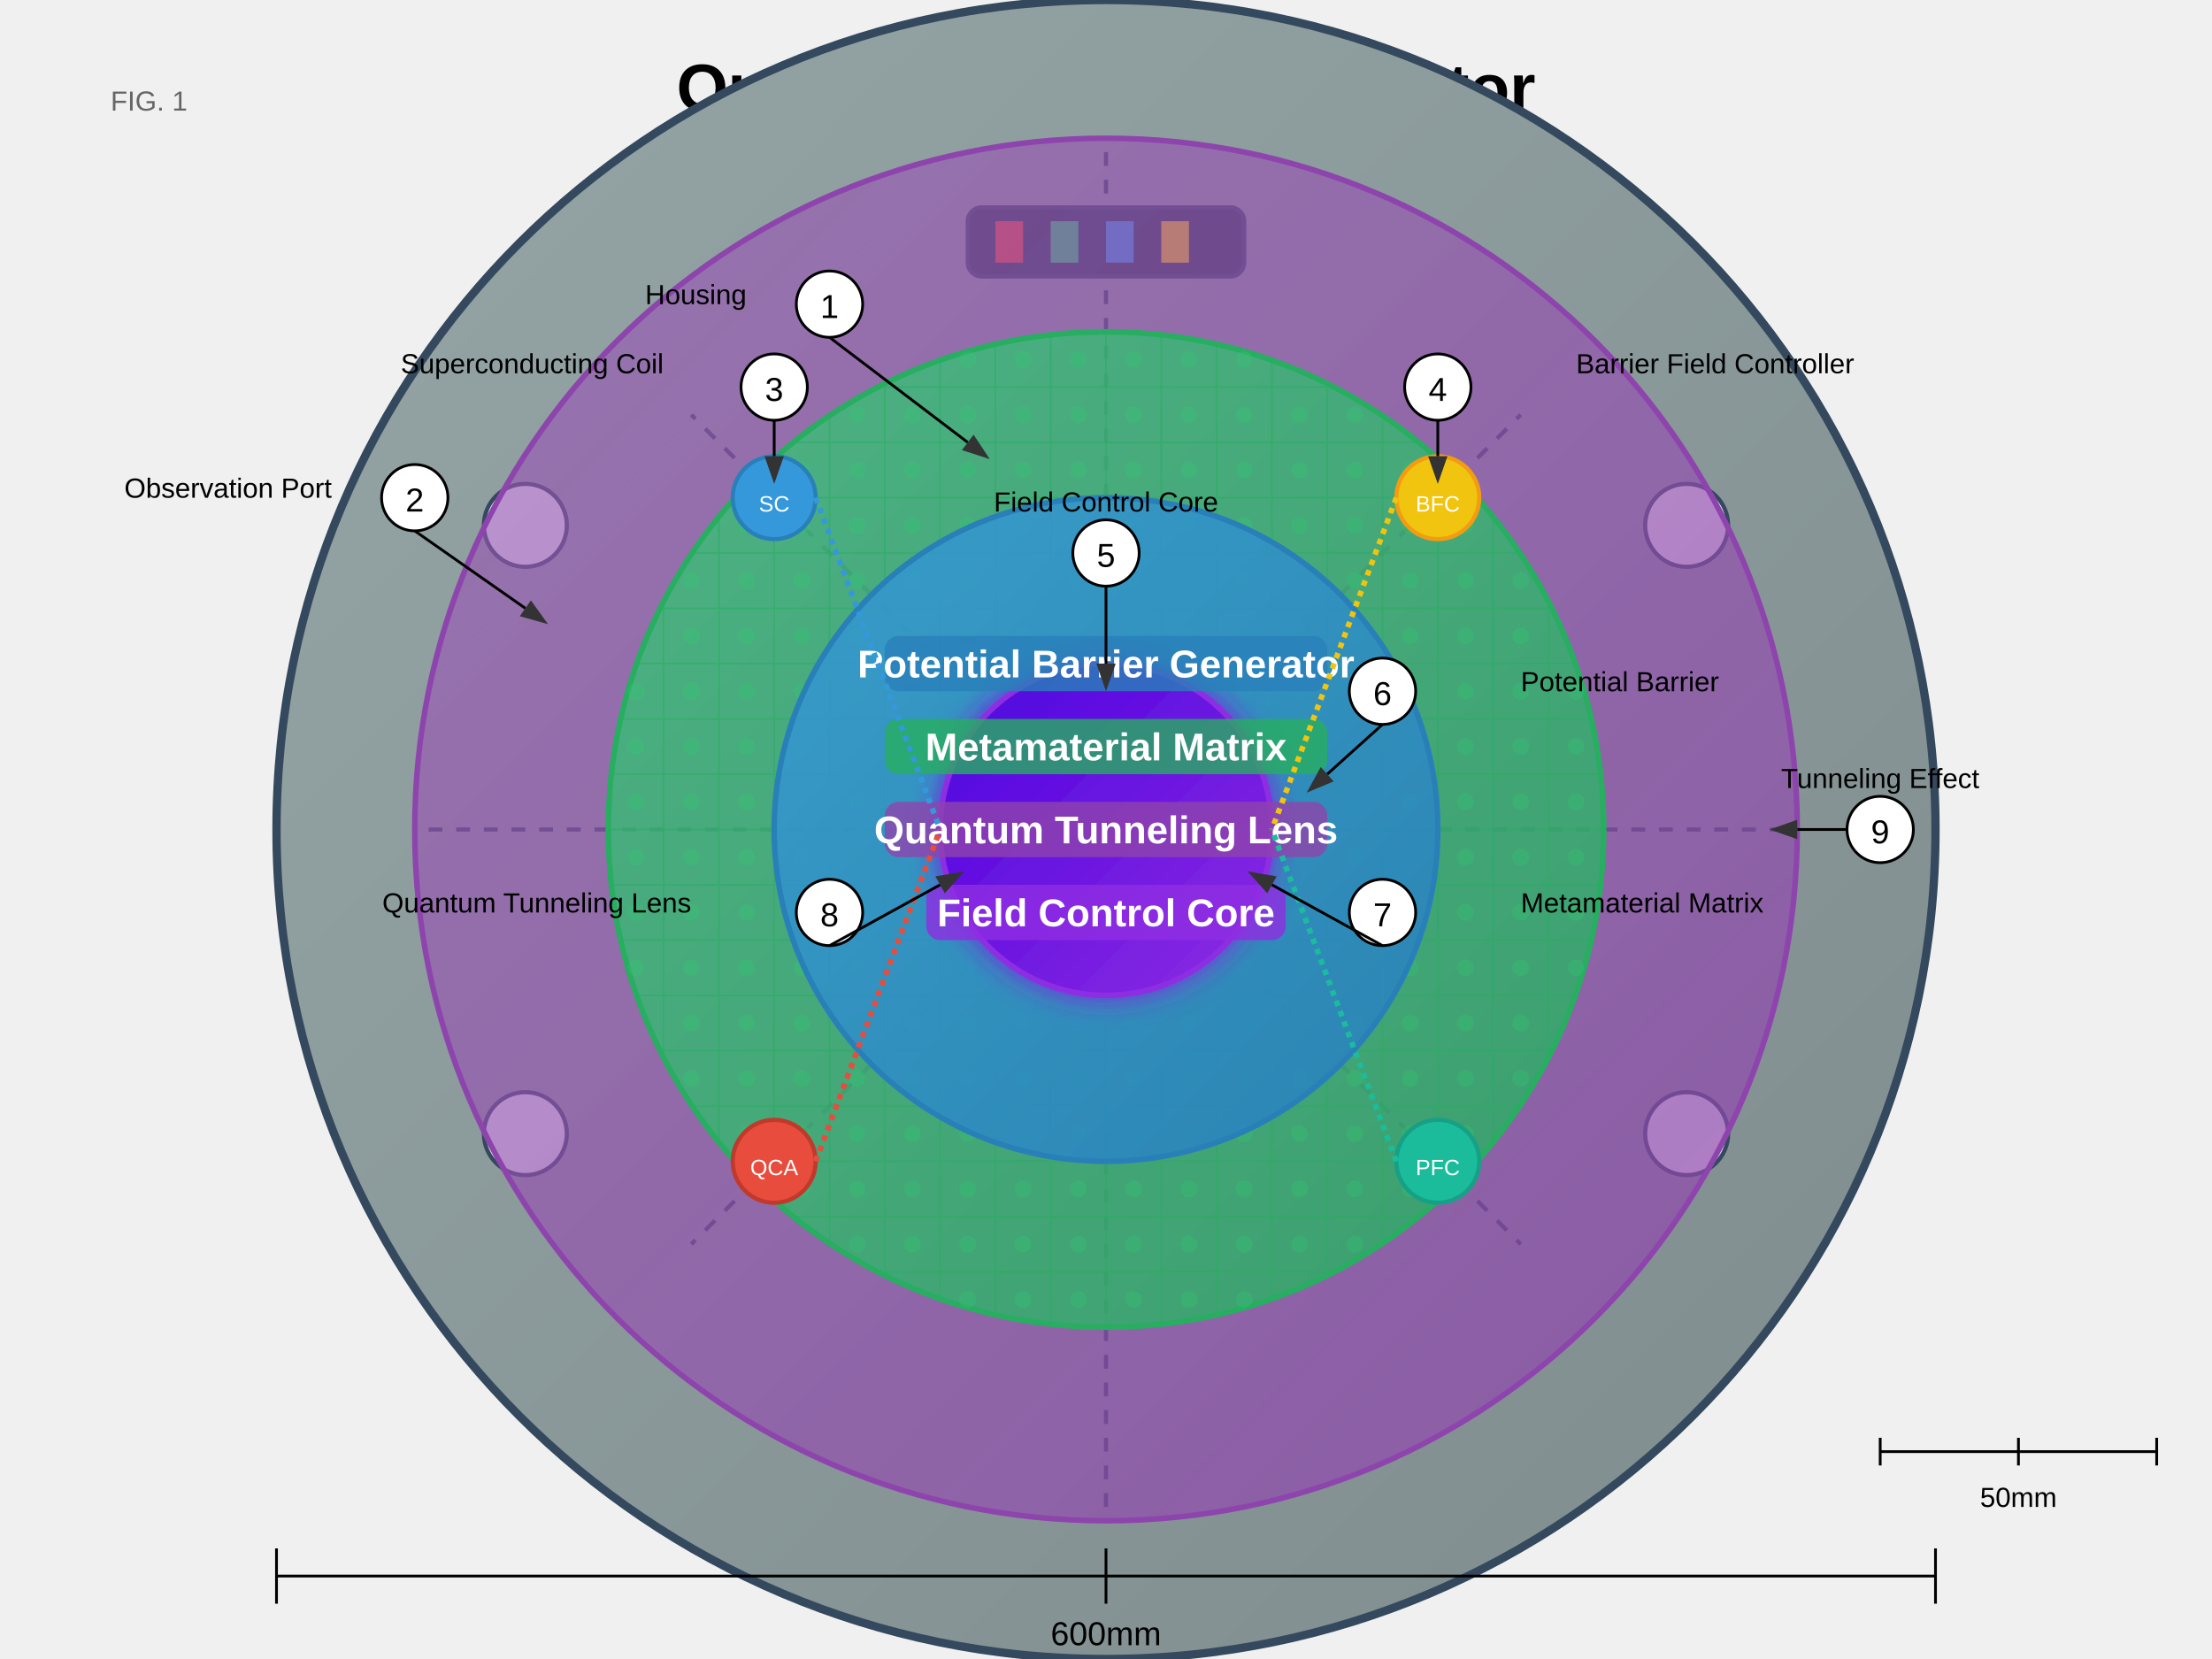
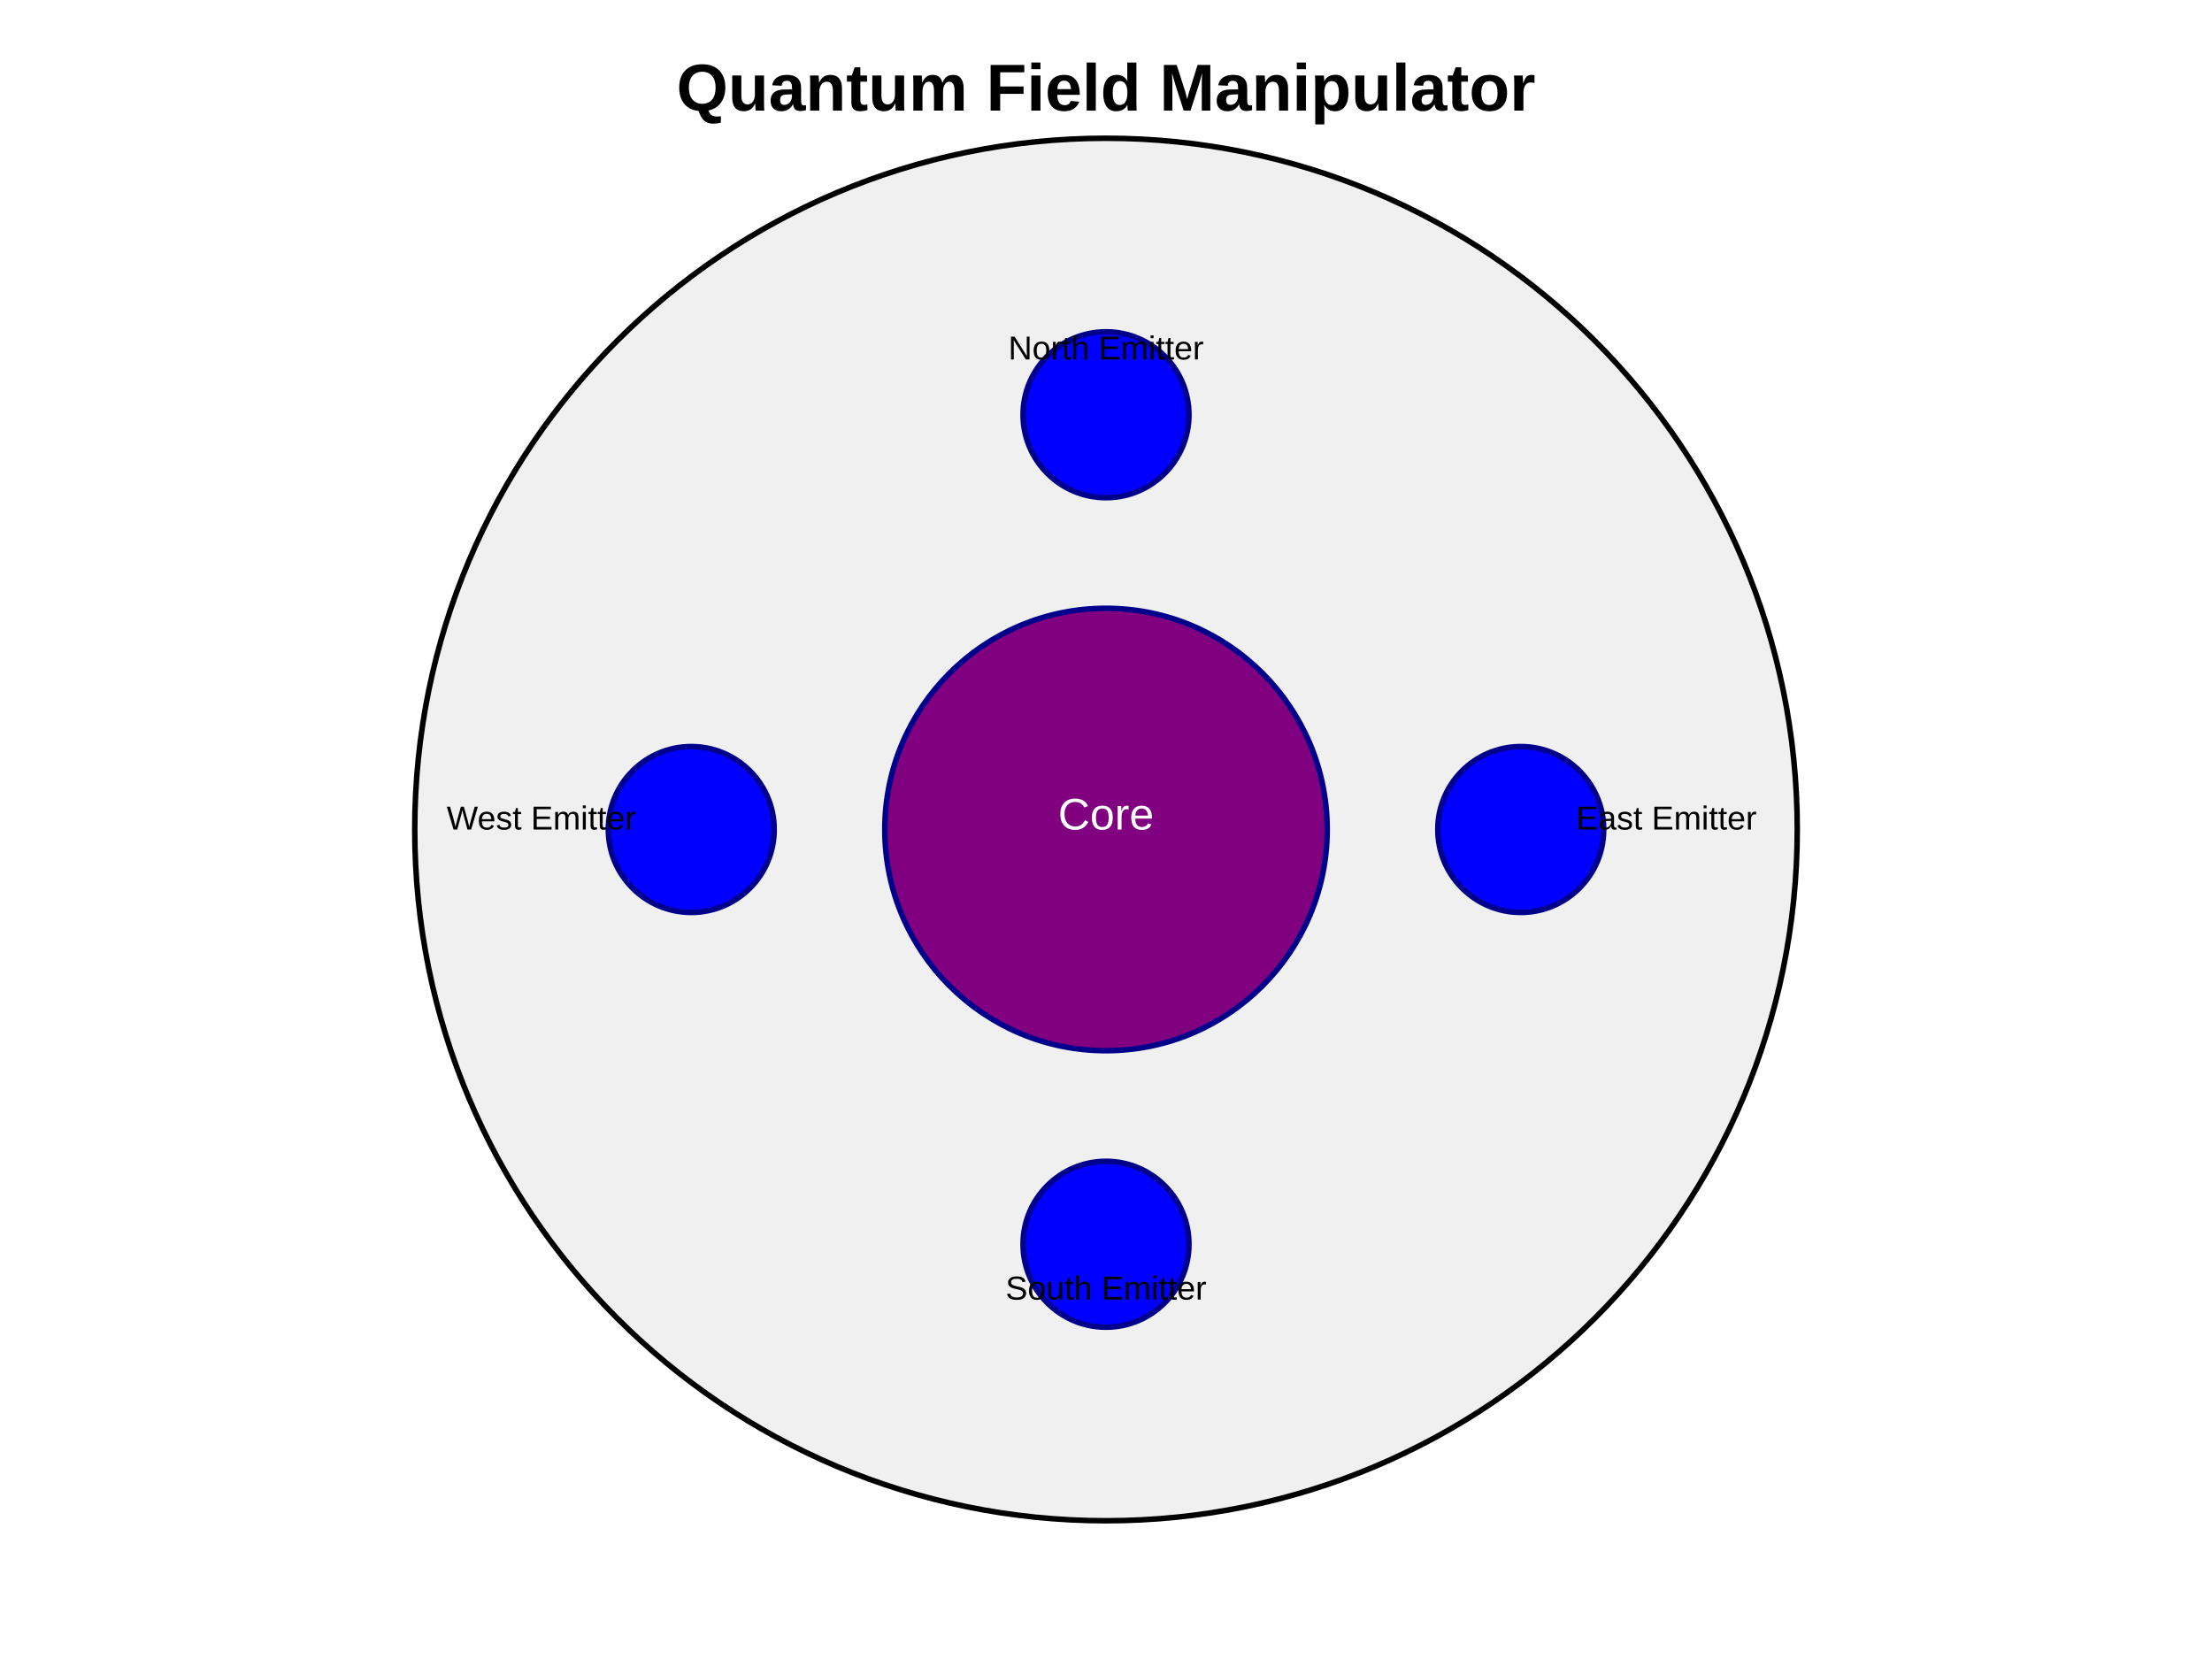
<svg xmlns="http://www.w3.org/2000/svg" viewBox="0 0 800 600" width="800" height="600">
-   <defs>
-     <linearGradient id="coreGradient" x1="0%" y1="0%" x2="100%" y2="100%">
-       <stop offset="0%" style="stop-color:#4a00e0;stop-opacity:1" />
-       <stop offset="100%" style="stop-color:#8e2de2;stop-opacity:1" />
-     </linearGradient>
-     <linearGradient id="barrierGradient" x1="0%" y1="0%" x2="100%" y2="100%">
-       <stop offset="0%" style="stop-color:#3498db;stop-opacity:0.8" />
-       <stop offset="100%" style="stop-color:#2980b9;stop-opacity:0.9" />
-     </linearGradient>
-     <linearGradient id="metamaterialGradient" x1="0%" y1="0%" x2="100%" y2="100%">
-       <stop offset="0%" style="stop-color:#2ecc71;stop-opacity:0.7" />
-       <stop offset="100%" style="stop-color:#27ae60;stop-opacity:0.8" />
-     </linearGradient>
-     <linearGradient id="lensGradient" x1="0%" y1="0%" x2="100%" y2="100%">
-       <stop offset="0%" style="stop-color:#9b59b6;stop-opacity:0.6" />
-       <stop offset="100%" style="stop-color:#8e44ad;stop-opacity:0.7" />
-     </linearGradient>
-     <linearGradient id="housingGradient" x1="0%" y1="0%" x2="100%" y2="100%">
-       <stop offset="0%" style="stop-color:#95a5a6;stop-opacity:1" />
-       <stop offset="100%" style="stop-color:#7f8c8d;stop-opacity:1" />
-     </linearGradient>
-     <pattern id="metamaterialPattern" x="0" y="0" width="20" height="20" patternUnits="userSpaceOnUse">
-       <rect x="0" y="0" width="20" height="20" fill="none" stroke="#27ae60" stroke-width="0.5" />
-       <circle cx="10" cy="10" r="3" fill="#2ecc71" opacity="0.5" />
-     </pattern>
-     <filter id="glow" x="-20%" y="-20%" width="140%" height="140%">
-       <feGaussianBlur stdDeviation="5" result="blur" />
-       <feComposite in="SourceGraphic" in2="blur" operator="over" />
-     </filter>
-   </defs>
+   <rect width="800" height="600" fill="white" />
  <text x="400" y="40" font-family="Arial" font-size="24" font-weight="bold" text-anchor="middle">Quantum Field Manipulator</text>
-   <text x="400" y="70" font-family="Arial" font-size="16" text-anchor="middle">Top Cross-Section View (Patent Illustration)</text>
-   <circle cx="400" cy="300" r="300" fill="url(#housingGradient)" stroke="#34495e" stroke-width="3" />
-   <line x1="400" y1="300" x2="400" y2="50" stroke="#34495e" stroke-width="1.5" stroke-dasharray="5,5" />
-   <line x1="400" y1="300" x2="400" y2="550" stroke="#34495e" stroke-width="1.5" stroke-dasharray="5,5" />
-   <line x1="400" y1="300" x2="150" y2="300" stroke="#34495e" stroke-width="1.5" stroke-dasharray="5,5" />
-   <line x1="400" y1="300" x2="650" y2="300" stroke="#34495e" stroke-width="1.5" stroke-dasharray="5,5" />
-   <line x1="400" y1="300" x2="250" y2="150" stroke="#34495e" stroke-width="1.5" stroke-dasharray="5,5" />
-   <line x1="400" y1="300" x2="550" y2="150" stroke="#34495e" stroke-width="1.5" stroke-dasharray="5,5" />
-   <line x1="400" y1="300" x2="250" y2="450" stroke="#34495e" stroke-width="1.5" stroke-dasharray="5,5" />
-   <line x1="400" y1="300" x2="550" y2="450" stroke="#34495e" stroke-width="1.5" stroke-dasharray="5,5" />
-   <circle cx="190" cy="190" r="15" fill="#ecf0f1" stroke="#34495e" stroke-width="1.5" />
-   <circle cx="610" cy="190" r="15" fill="#ecf0f1" stroke="#34495e" stroke-width="1.5" />
-   <circle cx="190" cy="410" r="15" fill="#ecf0f1" stroke="#34495e" stroke-width="1.5" />
-   <circle cx="610" cy="410" r="15" fill="#ecf0f1" stroke="#34495e" stroke-width="1.5" />
-   <rect x="350" y="75" width="100" height="25" rx="5" ry="5" fill="#2c3e50" stroke="#34495e" stroke-width="1.5" />
-   <rect x="360" y="80" width="10" height="15" fill="#e74c3c" />
-   <rect x="380" y="80" width="10" height="15" fill="#2ecc71" />
-   <rect x="400" y="80" width="10" height="15" fill="#3498db" />
-   <rect x="420" y="80" width="10" height="15" fill="#f1c40f" />
-   <circle cx="400" cy="300" r="250" fill="url(#lensGradient)" stroke="#8e44ad" stroke-width="2" />
-   <circle cx="400" cy="300" r="180" fill="url(#metamaterialGradient)" stroke="#27ae60" stroke-width="2" />
-   <circle cx="400" cy="300" r="180" fill="url(#metamaterialPattern)" stroke="#27ae60" stroke-width="0" fill-opacity="0.6" />
-   <circle cx="400" cy="300" r="120" fill="url(#barrierGradient)" stroke="#2980b9" stroke-width="2" />
-   <circle cx="400" cy="300" r="60" fill="url(#coreGradient)" stroke="#8e2de2" stroke-width="2" filter="url(#glow)" />
-   <rect x="320" y="290" width="160" height="20" fill="#8e44ad" fill-opacity="0.8" rx="5" ry="5" />
-   <text x="400" y="305" font-family="Arial" font-size="14" text-anchor="middle" fill="#ffffff" font-weight="bold">Quantum Tunneling Lens</text>
-   <rect x="320" y="260" width="160" height="20" fill="#27ae60" fill-opacity="0.8" rx="5" ry="5" />
-   <text x="400" y="275" font-family="Arial" font-size="14" text-anchor="middle" fill="#ffffff" font-weight="bold">Metamaterial Matrix</text>
-   <rect x="320" y="230" width="160" height="20" fill="#2980b9" fill-opacity="0.8" rx="5" ry="5" />
-   <text x="400" y="245" font-family="Arial" font-size="14" text-anchor="middle" fill="#ffffff" font-weight="bold">Potential Barrier Generator</text>
-   <rect x="335" y="320" width="130" height="20" fill="#8e2de2" fill-opacity="0.8" rx="5" ry="5" />
-   <text x="400" y="335" font-family="Arial" font-size="14" text-anchor="middle" fill="#ffffff" font-weight="bold">Field Control Core</text>
-   <circle cx="280" cy="180" r="15" fill="#3498db" stroke="#2980b9" stroke-width="1.5" />
-   <text x="280" y="185" font-family="Arial" font-size="8" text-anchor="middle" fill="#ffffff">SC</text>
-   <circle cx="280" cy="420" r="15" fill="#e74c3c" stroke="#c0392b" stroke-width="1.5" />
-   <text x="280" y="425" font-family="Arial" font-size="8" text-anchor="middle" fill="#ffffff">QCA</text>
-   <circle cx="520" cy="180" r="15" fill="#f1c40f" stroke="#f39c12" stroke-width="1.5" />
-   <text x="520" y="185" font-family="Arial" font-size="8" text-anchor="middle" fill="#ffffff">BFC</text>
-   <circle cx="520" cy="420" r="15" fill="#1abc9c" stroke="#16a085" stroke-width="1.5" />
-   <text x="520" y="425" font-family="Arial" font-size="8" text-anchor="middle" fill="#ffffff">PFC</text>
-   <line x1="295" y1="180" x2="340" y2="300" stroke="#3498db" stroke-width="2" stroke-dasharray="2,2" />
-   <line x1="295" y1="420" x2="340" y2="300" stroke="#e74c3c" stroke-width="2" stroke-dasharray="2,2" />
-   <line x1="505" y1="180" x2="460" y2="300" stroke="#f1c40f" stroke-width="2" stroke-dasharray="2,2" />
-   <line x1="505" y1="420" x2="460" y2="300" stroke="#1abc9c" stroke-width="2" stroke-dasharray="2,2" />
-   <path d="M650,300 Q675,300 700,300" stroke="#9b59b6" stroke-width="15" fill="none" stroke-linecap="round" filter="url(#glow)" />
-   <path d="M150,300 Q125,300 100,300" stroke="#9b59b6" stroke-width="15" fill="none" stroke-linecap="round" filter="url(#glow)" />
-   <path d="M400,150 Q400,125 400,100" stroke="#9b59b6" stroke-width="15" fill="none" stroke-linecap="round" filter="url(#glow)" />
-   <path d="M400,450 Q400,475 400,500" stroke="#9b59b6" stroke-width="15" fill="none" stroke-linecap="round" filter="url(#glow)" />
-   <line x1="400" y1="560" x2="400" y2="580" stroke="#000" stroke-width="1" />
-   <line x1="100" y1="570" x2="700" y2="570" stroke="#000" stroke-width="1" />
-   <line x1="100" y1="560" x2="100" y2="580" stroke="#000" stroke-width="1" />
-   <line x1="700" y1="560" x2="700" y2="580" stroke="#000" stroke-width="1" />
-   <text x="400" y="595" font-family="Arial" font-size="12" text-anchor="middle">600mm</text>
-   <defs>
-     <marker id="arrowhead" markerWidth="10" markerHeight="7" refX="0" refY="3.5" orient="auto">
-       <polygon points="0 0, 10 3.5, 0 7" fill="#333" />
-     </marker>
-   </defs>
-   <circle cx="300" cy="110" r="12" fill="#fff" stroke="#000" stroke-width="1" />
-   <text x="300" y="115" font-family="Arial" font-size="12" text-anchor="middle">1</text>
-   <line x1="300" y1="122" x2="350" y2="160" stroke="#000" stroke-width="1" marker-end="url(#arrowhead)" />
-   <text x="270" y="110" font-family="Arial" font-size="10" text-anchor="end">Housing</text>
-   <circle cx="150" cy="180" r="12" fill="#fff" stroke="#000" stroke-width="1" />
-   <text x="150" y="185" font-family="Arial" font-size="12" text-anchor="middle">2</text>
-   <line x1="150" y1="192" x2="190" y2="220" stroke="#000" stroke-width="1" marker-end="url(#arrowhead)" />
-   <text x="120" y="180" font-family="Arial" font-size="10" text-anchor="end">Observation Port</text>
-   <circle cx="280" cy="140" r="12" fill="#fff" stroke="#000" stroke-width="1" />
-   <text x="280" y="145" font-family="Arial" font-size="12" text-anchor="middle">3</text>
-   <line x1="280" y1="152" x2="280" y2="165" stroke="#000" stroke-width="1" marker-end="url(#arrowhead)" />
-   <text x="240" y="135" font-family="Arial" font-size="10" text-anchor="end">Superconducting Coil</text>
-   <circle cx="520" cy="140" r="12" fill="#fff" stroke="#000" stroke-width="1" />
-   <text x="520" y="145" font-family="Arial" font-size="12" text-anchor="middle">4</text>
-   <line x1="520" y1="152" x2="520" y2="165" stroke="#000" stroke-width="1" marker-end="url(#arrowhead)" />
-   <text x="570" y="135" font-family="Arial" font-size="10" text-anchor="start">Barrier Field Controller</text>
-   <circle cx="400" cy="200" r="12" fill="#fff" stroke="#000" stroke-width="1" />
-   <text x="400" y="205" font-family="Arial" font-size="12" text-anchor="middle">5</text>
-   <line x1="400" y1="212" x2="400" y2="240" stroke="#000" stroke-width="1" marker-end="url(#arrowhead)" />
-   <text x="400" y="185" font-family="Arial" font-size="10" text-anchor="middle">Field Control Core</text>
-   <circle cx="500" cy="250" r="12" fill="#fff" stroke="#000" stroke-width="1" />
-   <text x="500" y="255" font-family="Arial" font-size="12" text-anchor="middle">6</text>
-   <line x1="500" y1="262" x2="480" y2="280" stroke="#000" stroke-width="1" marker-end="url(#arrowhead)" />
-   <text x="550" y="250" font-family="Arial" font-size="10" text-anchor="start">Potential Barrier</text>
-   <circle cx="500" cy="330" r="12" fill="#fff" stroke="#000" stroke-width="1" />
-   <text x="500" y="335" font-family="Arial" font-size="12" text-anchor="middle">7</text>
-   <line x1="500" y1="342" x2="460" y2="320" stroke="#000" stroke-width="1" marker-end="url(#arrowhead)" />
-   <text x="550" y="330" font-family="Arial" font-size="10" text-anchor="start">Metamaterial Matrix</text>
-   <circle cx="300" cy="330" r="12" fill="#fff" stroke="#000" stroke-width="1" />
-   <text x="300" y="335" font-family="Arial" font-size="12" text-anchor="middle">8</text>
-   <line x1="300" y1="342" x2="340" y2="320" stroke="#000" stroke-width="1" marker-end="url(#arrowhead)" />
-   <text x="250" y="330" font-family="Arial" font-size="10" text-anchor="end">Quantum Tunneling Lens</text>
-   <circle cx="680" cy="300" r="12" fill="#fff" stroke="#000" stroke-width="1" />
-   <text x="680" y="305" font-family="Arial" font-size="12" text-anchor="middle">9</text>
-   <line x1="668" y1="300" x2="650" y2="300" stroke="#000" stroke-width="1" marker-end="url(#arrowhead)" />
-   <text x="680" y="285" font-family="Arial" font-size="10" text-anchor="middle">Tunneling Effect</text>
-   <text x="40" y="40" font-family="Arial" font-size="10" fill="#666">FIG. 1</text>
-   <line x1="680" y1="525" x2="780" y2="525" stroke="#000" stroke-width="1" />
-   <line x1="680" y1="520" x2="680" y2="530" stroke="#000" stroke-width="1" />
-   <line x1="730" y1="520" x2="730" y2="530" stroke="#000" stroke-width="1" />
-   <line x1="780" y1="520" x2="780" y2="530" stroke="#000" stroke-width="1" />
-   <text x="730" y="545" font-family="Arial" font-size="10" text-anchor="middle">50mm</text>
+   <text x="400" y="70" font-family="Arial" font-size="18" text-anchor="middle">Top View</text>
+   <circle cx="400" cy="300" r="250" fill="#f0f0f0" stroke="black" stroke-width="2" />
+   <circle cx="400" cy="300" r="80" fill="purple" stroke="darkblue" stroke-width="2" />
+   <text x="400" y="300" font-family="Arial" font-size="16" fill="white" text-anchor="middle">Core</text>
+   <circle cx="400" cy="150" r="30" fill="blue" stroke="darkblue" stroke-width="2" />
+   <circle cx="400" cy="450" r="30" fill="blue" stroke="darkblue" stroke-width="2" />
+   <circle cx="250" cy="300" r="30" fill="blue" stroke="darkblue" stroke-width="2" />
+   <circle cx="550" cy="300" r="30" fill="blue" stroke="darkblue" stroke-width="2" />
+   <text x="400" y="130" font-family="Arial" font-size="12" text-anchor="middle">North Emitter</text>
+   <text x="400" y="470" font-family="Arial" font-size="12" text-anchor="middle">South Emitter</text>
+   <text x="230" y="300" font-family="Arial" font-size="12" text-anchor="end">West Emitter</text>
+   <text x="570" y="300" font-family="Arial" font-size="12" text-anchor="start">East Emitter</text>
</svg>
